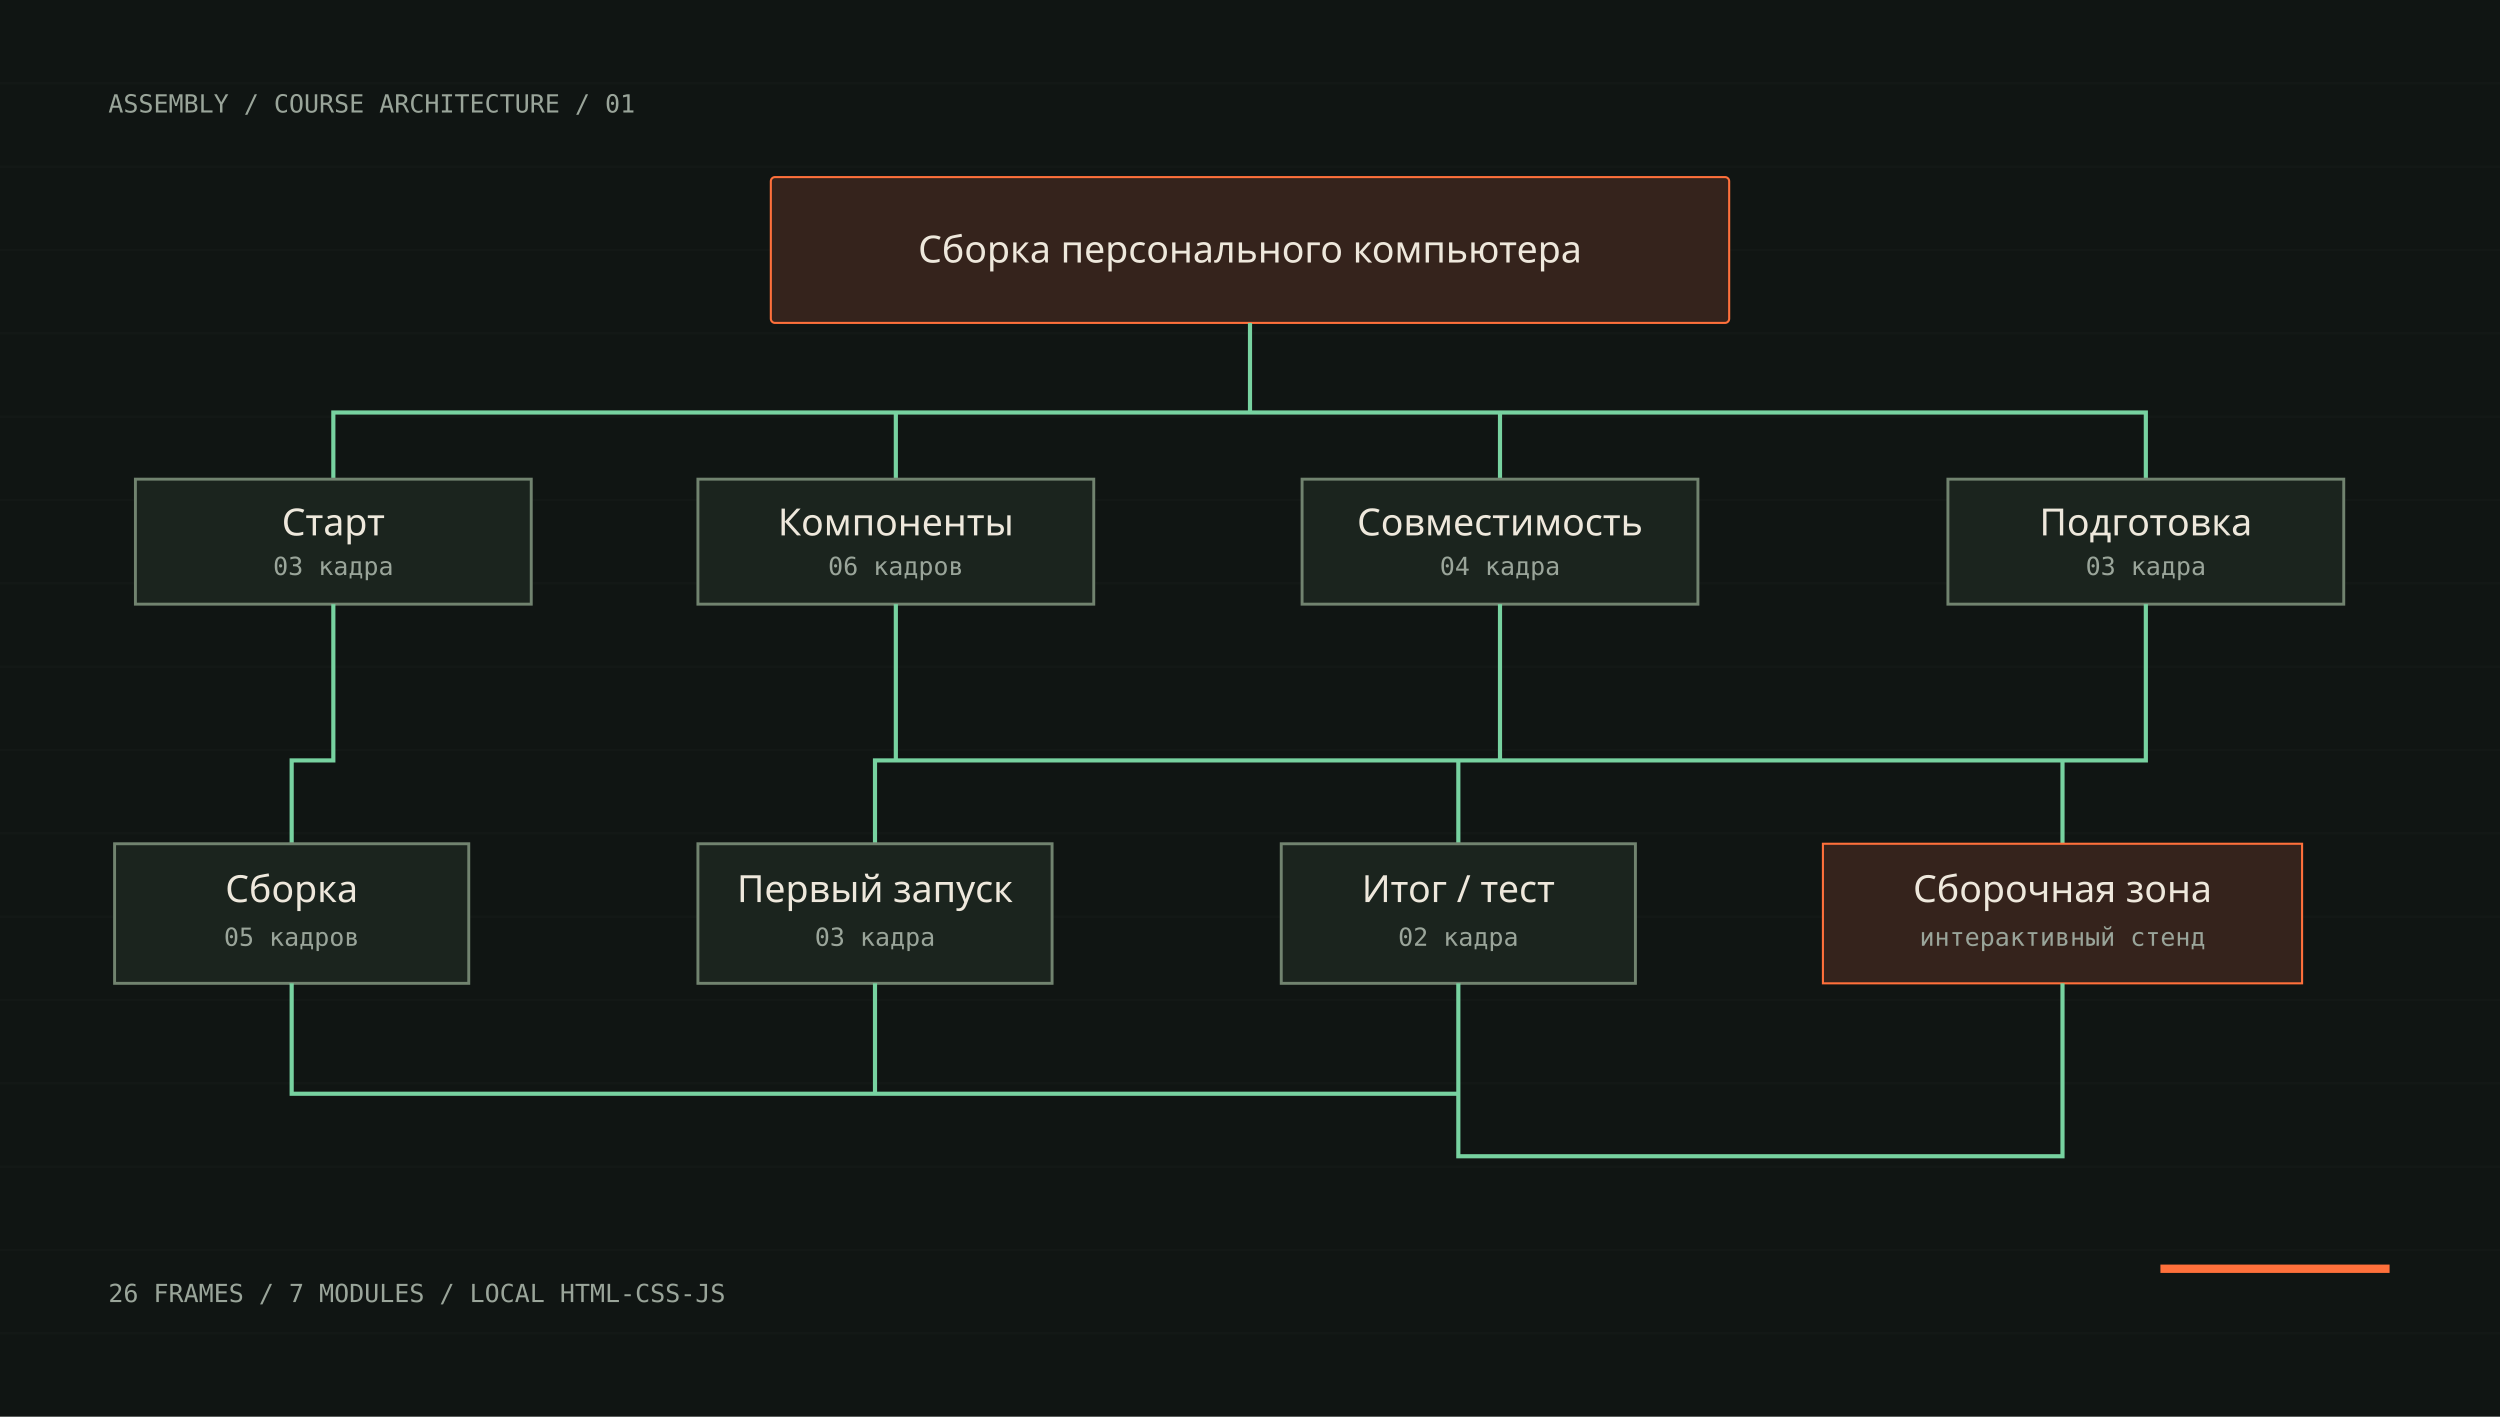
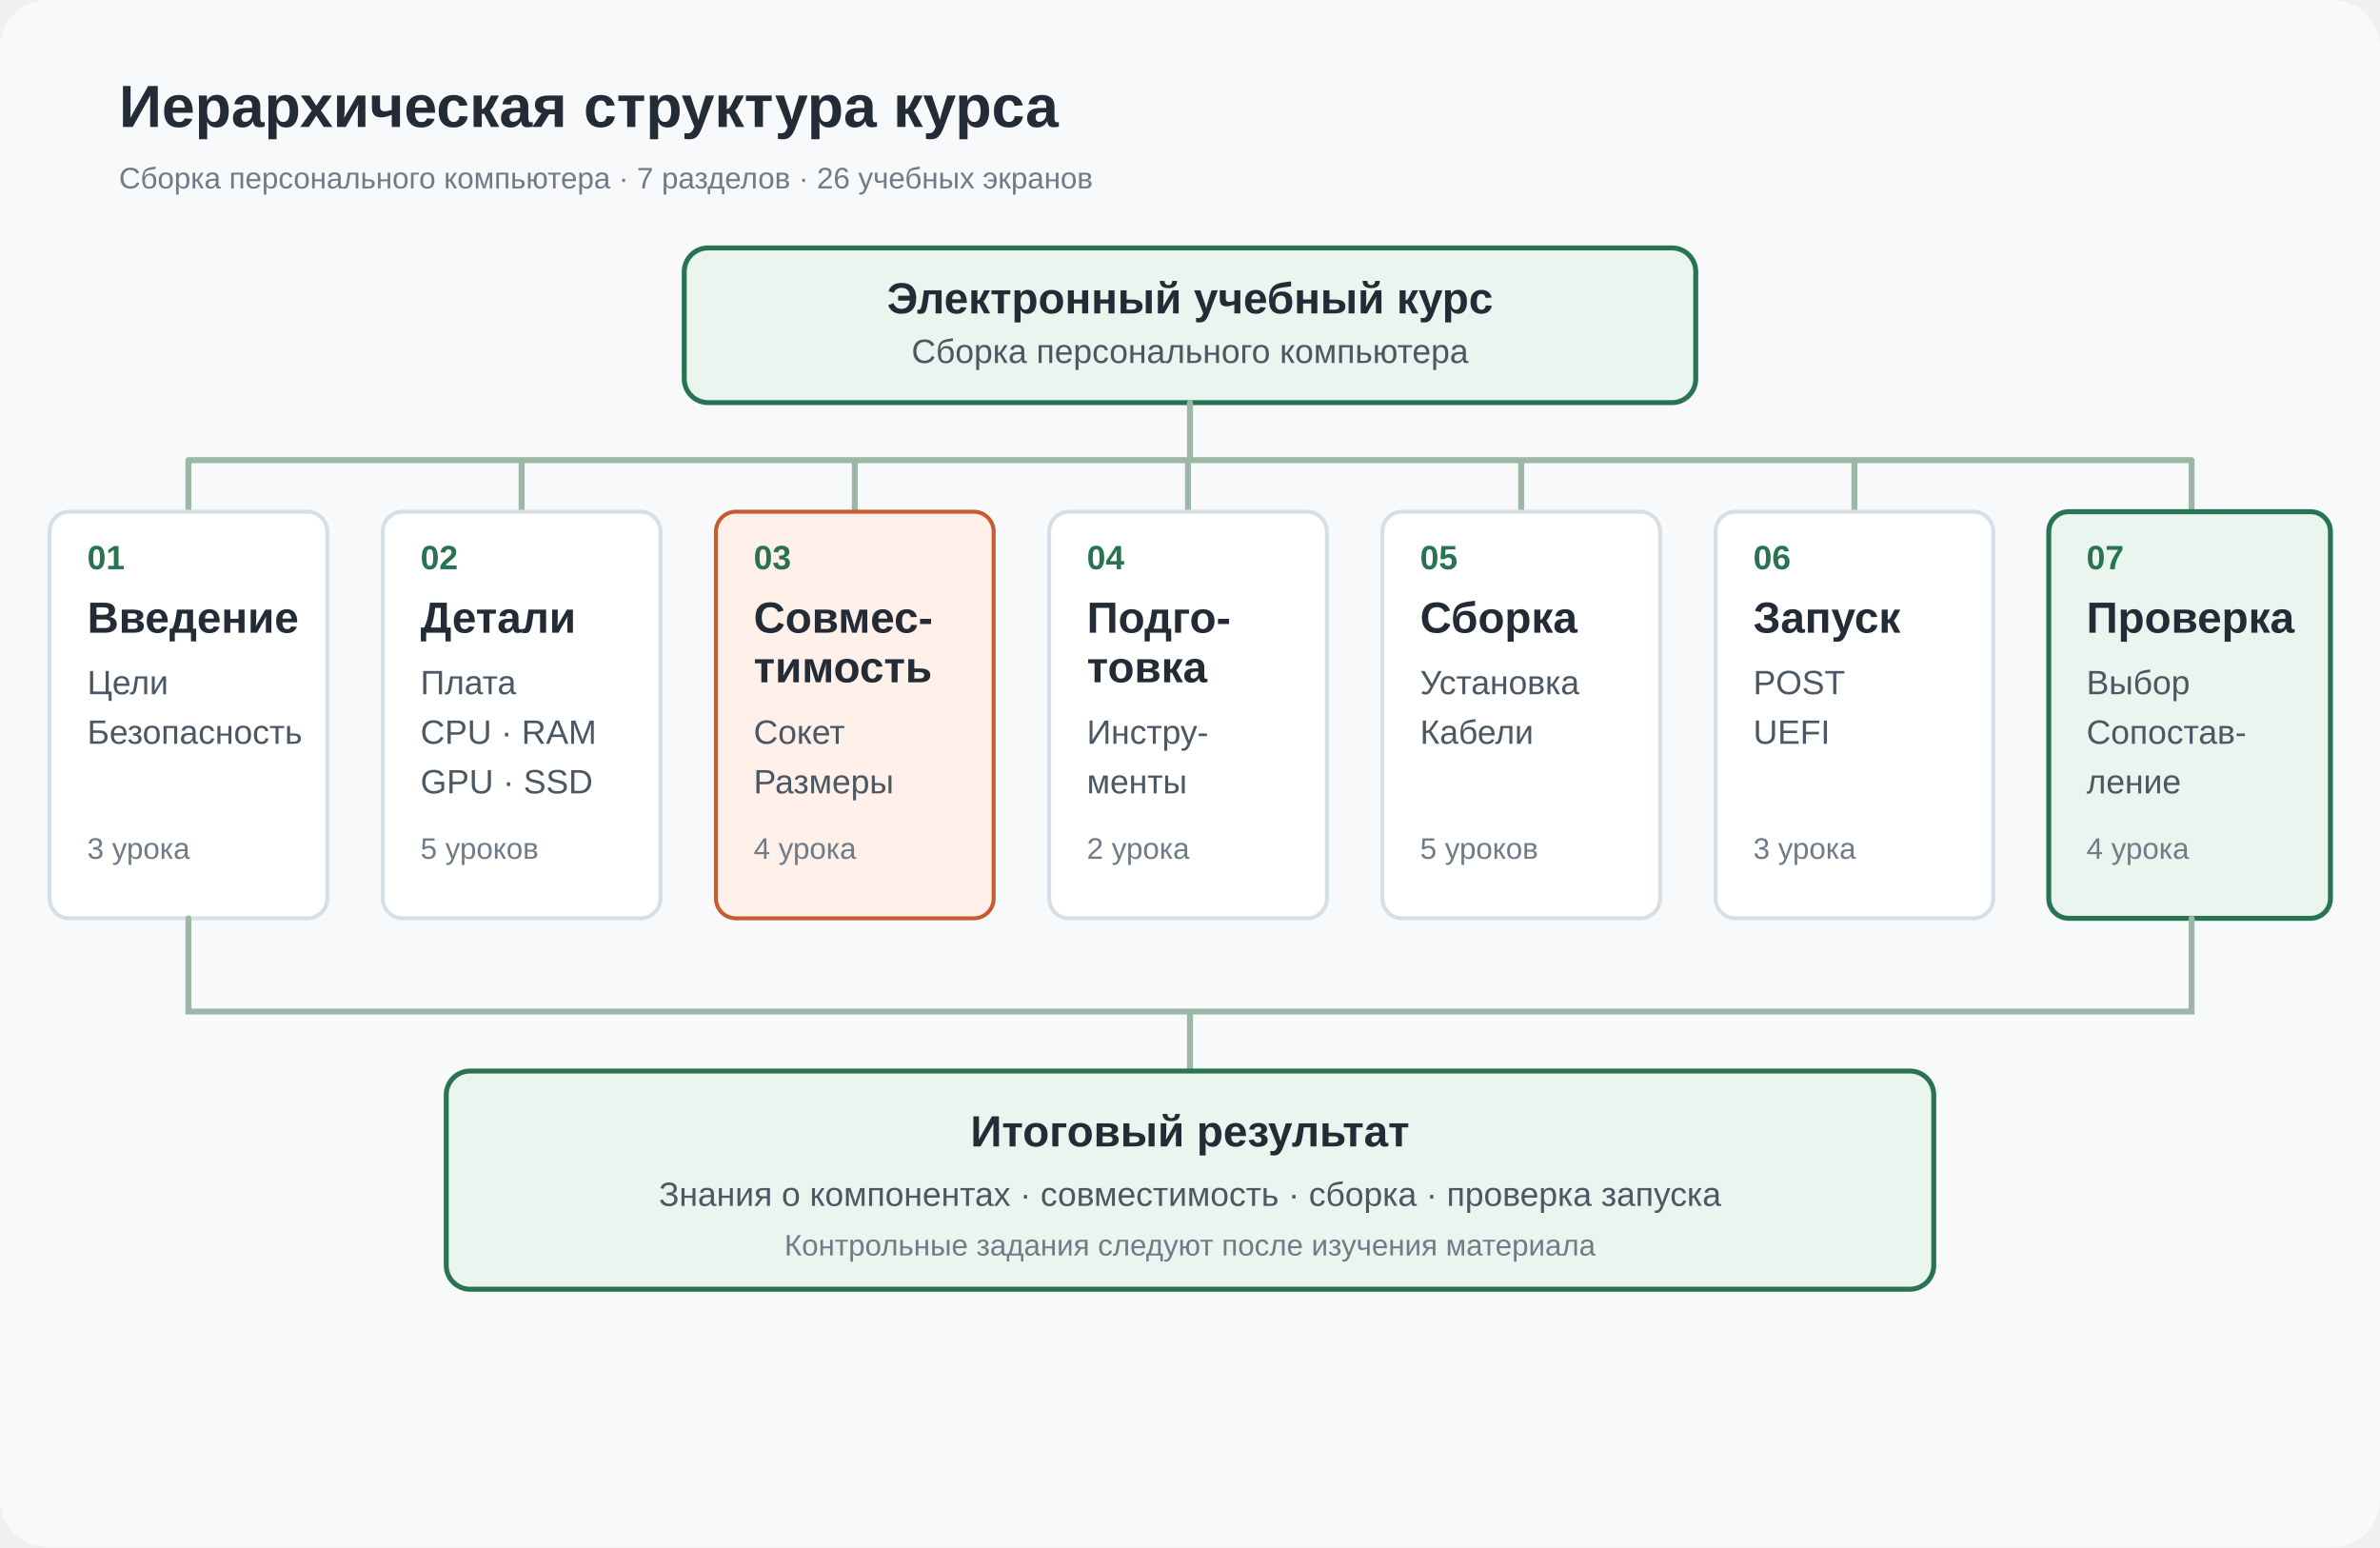
- <svg xmlns="http://www.w3.org/2000/svg" viewBox="0 0 1200 680">
+ <svg xmlns="http://www.w3.org/2000/svg" viewBox="0 0 1200 780" role="img" aria-labelledby="title desc">
  <defs>
-     <style>.bg{fill:#101513}.node{fill:#1b241e;stroke:#71836f;stroke-width:1.4}.hot{fill:#35231c;stroke:#ff703b}.tx{fill:#eee8dc;font:18px sans-serif}.sm{fill:#9aa59a;font:12px monospace}.ln{stroke:#77d2a0;stroke-width:2;fill:none}.h{fill:#ff703b}</style>
+     <style>.bg{fill:#f7f9fb}.card{fill:#fff;stroke:#d6dfe5;stroke-width:2}.root{fill:#e9f5ee;stroke:#287452;stroke-width:2.5}.accent{fill:#fff0e9;stroke:#c65b31;stroke-width:2}.title{font:700 30px Arial,sans-serif;fill:#232c36}.head{font:700 22px Arial,sans-serif;fill:#232c36}.text{font:17px Arial,sans-serif;fill:#4b5864}.number{font:700 17px Arial,sans-serif;fill:#287452}.line{stroke:#9cb7a5;stroke-width:3;fill:none;stroke-linecap:round}.sub{font:15px Arial,sans-serif;fill:#6f7c88}</style>
  </defs>
-   <rect class="bg" width="1200" height="680" />
-   <g opacity=".3" stroke="#768374">
-     <path d="M0 40H1200M0 80H1200M0 120H1200M0 160H1200M0 200H1200M0 240H1200M0 280H1200M0 320H1200M0 360H1200M0 400H1200M0 440H1200M0 480H1200M0 520H1200M0 560H1200M0 600H1200M0 640H1200" opacity=".12" />
+   <rect class="bg" width="1200" height="780" rx="24" />
+   <text x="60" y="64" class="title">Иерархическая структура курса</text>
+   <text x="60" y="95" class="sub">Сборка персонального компьютера · 7 разделов · 26 учебных экранов</text>
+   <rect x="345" y="125" width="510" height="78" rx="12" class="root" />
+   <text x="600" y="158" text-anchor="middle" class="head">Электронный учебный курс</text>
+   <text x="600" y="183" text-anchor="middle" class="text">Сборка персонального компьютера</text>
+   <path d="M600 203V232M95 232H1105M95 232V258M263 232V258M431 232V258M599 232V258M767 232V258M935 232V258M1105 232V258" class="line" />
+   <g>
+     <rect x="25" y="258" width="140" height="205" rx="10" class="card" />
+     <text x="44" y="287" class="number">01</text>
+     <text x="44" y="319" class="head">Введение</text>
+     <text x="44" y="350" class="text">Цели</text>
+     <text x="44" y="375" class="text">Безопасность</text>
+     <text x="44" y="433" class="sub">3 урока</text>
  </g>
-   <text x="52" y="54" class="sm">ASSEMBLY / COURSE ARCHITECTURE / 01</text>
-   <rect x="370" y="85" width="460" height="70" rx="2" class="hot" />
-   <text x="600" y="126" class="tx" text-anchor="middle">Сборка персонального компьютера</text>
-   <path class="ln" d="M600 155V198H160V230M600 198H430V230M600 198H720V230M600 198H1030V230" />
  <g>
-     <rect x="65" y="230" width="190" height="60" class="node" />
-     <text x="160" y="257" text-anchor="middle" class="tx">Старт</text>
-     <text x="160" y="276" text-anchor="middle" class="sm">03 кадра</text>
-     <rect x="335" y="230" width="190" height="60" class="node" />
-     <text x="430" y="257" text-anchor="middle" class="tx">Компоненты</text>
-     <text x="430" y="276" text-anchor="middle" class="sm">06 кадров</text>
-     <rect x="625" y="230" width="190" height="60" class="node" />
-     <text x="720" y="257" text-anchor="middle" class="tx">Совместимость</text>
-     <text x="720" y="276" text-anchor="middle" class="sm">04 кадра</text>
-     <rect x="935" y="230" width="190" height="60" class="node" />
-     <text x="1030" y="257" text-anchor="middle" class="tx">Подготовка</text>
-     <text x="1030" y="276" text-anchor="middle" class="sm">03 кадра</text>
+     <rect x="193" y="258" width="140" height="205" rx="10" class="card" />
+     <text x="212" y="287" class="number">02</text>
+     <text x="212" y="319" class="head">Детали</text>
+     <text x="212" y="350" class="text">Плата</text>
+     <text x="212" y="375" class="text">CPU · RAM</text>
+     <text x="212" y="400" class="text">GPU · SSD</text>
+     <text x="212" y="433" class="sub">5 уроков</text>
  </g>
-   <path class="ln" d="M160 290V365H140V405M430 290V365H420V405M720 290V365H700V405M1030 290V365H990V405M420 365H990" />
  <g>
-     <rect x="55" y="405" width="170" height="67" class="node" />
-     <text x="140" y="433" text-anchor="middle" class="tx">Сборка</text>
-     <text x="140" y="454" text-anchor="middle" class="sm">05 кадров</text>
-     <rect x="335" y="405" width="170" height="67" class="node" />
-     <text x="420" y="433" text-anchor="middle" class="tx">Первый запуск</text>
-     <text x="420" y="454" text-anchor="middle" class="sm">03 кадра</text>
-     <rect x="615" y="405" width="170" height="67" class="node" />
-     <text x="700" y="433" text-anchor="middle" class="tx">Итог / тест</text>
-     <text x="700" y="454" text-anchor="middle" class="sm">02 кадра</text>
-     <rect x="875" y="405" width="230" height="67" class="hot" />
-     <text x="990" y="433" text-anchor="middle" class="tx">Сборочная зона</text>
-     <text x="990" y="454" text-anchor="middle" class="sm">интерактивный стенд</text>
+     <rect x="361" y="258" width="140" height="205" rx="10" class="accent" />
+     <text x="380" y="287" class="number">03</text>
+     <text x="380" y="319" class="head">Совмес-</text>
+     <text x="380" y="344" class="head">тимость</text>
+     <text x="380" y="375" class="text">Сокет</text>
+     <text x="380" y="400" class="text">Размеры</text>
+     <text x="380" y="433" class="sub">4 урока</text>
  </g>
-   <path class="ln" d="M140 472V525H700V472M420 472V525M990 472V555H700V472" />
-   <text x="52" y="625" class="sm">26 FRAMES / 7 MODULES / LOCAL HTML-CSS-JS</text>
-   <rect x="1037" y="607" width="110" height="4" class="h" />
+   <g>
+     <rect x="529" y="258" width="140" height="205" rx="10" class="card" />
+     <text x="548" y="287" class="number">04</text>
+     <text x="548" y="319" class="head">Подго-</text>
+     <text x="548" y="344" class="head">товка</text>
+     <text x="548" y="375" class="text">Инстру-</text>
+     <text x="548" y="400" class="text">менты</text>
+     <text x="548" y="433" class="sub">2 урока</text>
+   </g>
+   <g>
+     <rect x="697" y="258" width="140" height="205" rx="10" class="card" />
+     <text x="716" y="287" class="number">05</text>
+     <text x="716" y="319" class="head">Сборка</text>
+     <text x="716" y="350" class="text">Установка</text>
+     <text x="716" y="375" class="text">Кабели</text>
+     <text x="716" y="433" class="sub">5 уроков</text>
+   </g>
+   <g>
+     <rect x="865" y="258" width="140" height="205" rx="10" class="card" />
+     <text x="884" y="287" class="number">06</text>
+     <text x="884" y="319" class="head">Запуск</text>
+     <text x="884" y="350" class="text">POST</text>
+     <text x="884" y="375" class="text">UEFI</text>
+     <text x="884" y="433" class="sub">3 урока</text>
+   </g>
+   <g>
+     <rect x="1033" y="258" width="142" height="205" rx="10" class="root" />
+     <text x="1052" y="287" class="number">07</text>
+     <text x="1052" y="319" class="head">Проверка</text>
+     <text x="1052" y="350" class="text">Выбор</text>
+     <text x="1052" y="375" class="text">Сопостав-</text>
+     <text x="1052" y="400" class="text">ление</text>
+     <text x="1052" y="433" class="sub">4 урока</text>
+   </g>
+   <path d="M95 463V510H1105V463M600 510V540" class="line" />
+   <rect x="225" y="540" width="750" height="110" rx="12" class="root" />
+   <text x="600" y="578" text-anchor="middle" class="head">Итоговый результат</text>
+   <text x="600" y="608" text-anchor="middle" class="text">Знания о компонентах · совместимость · сборка · проверка запуска</text>
+   <text x="600" y="633" text-anchor="middle" class="sub">Контрольные задания следуют после изучения материала</text>
</svg>
